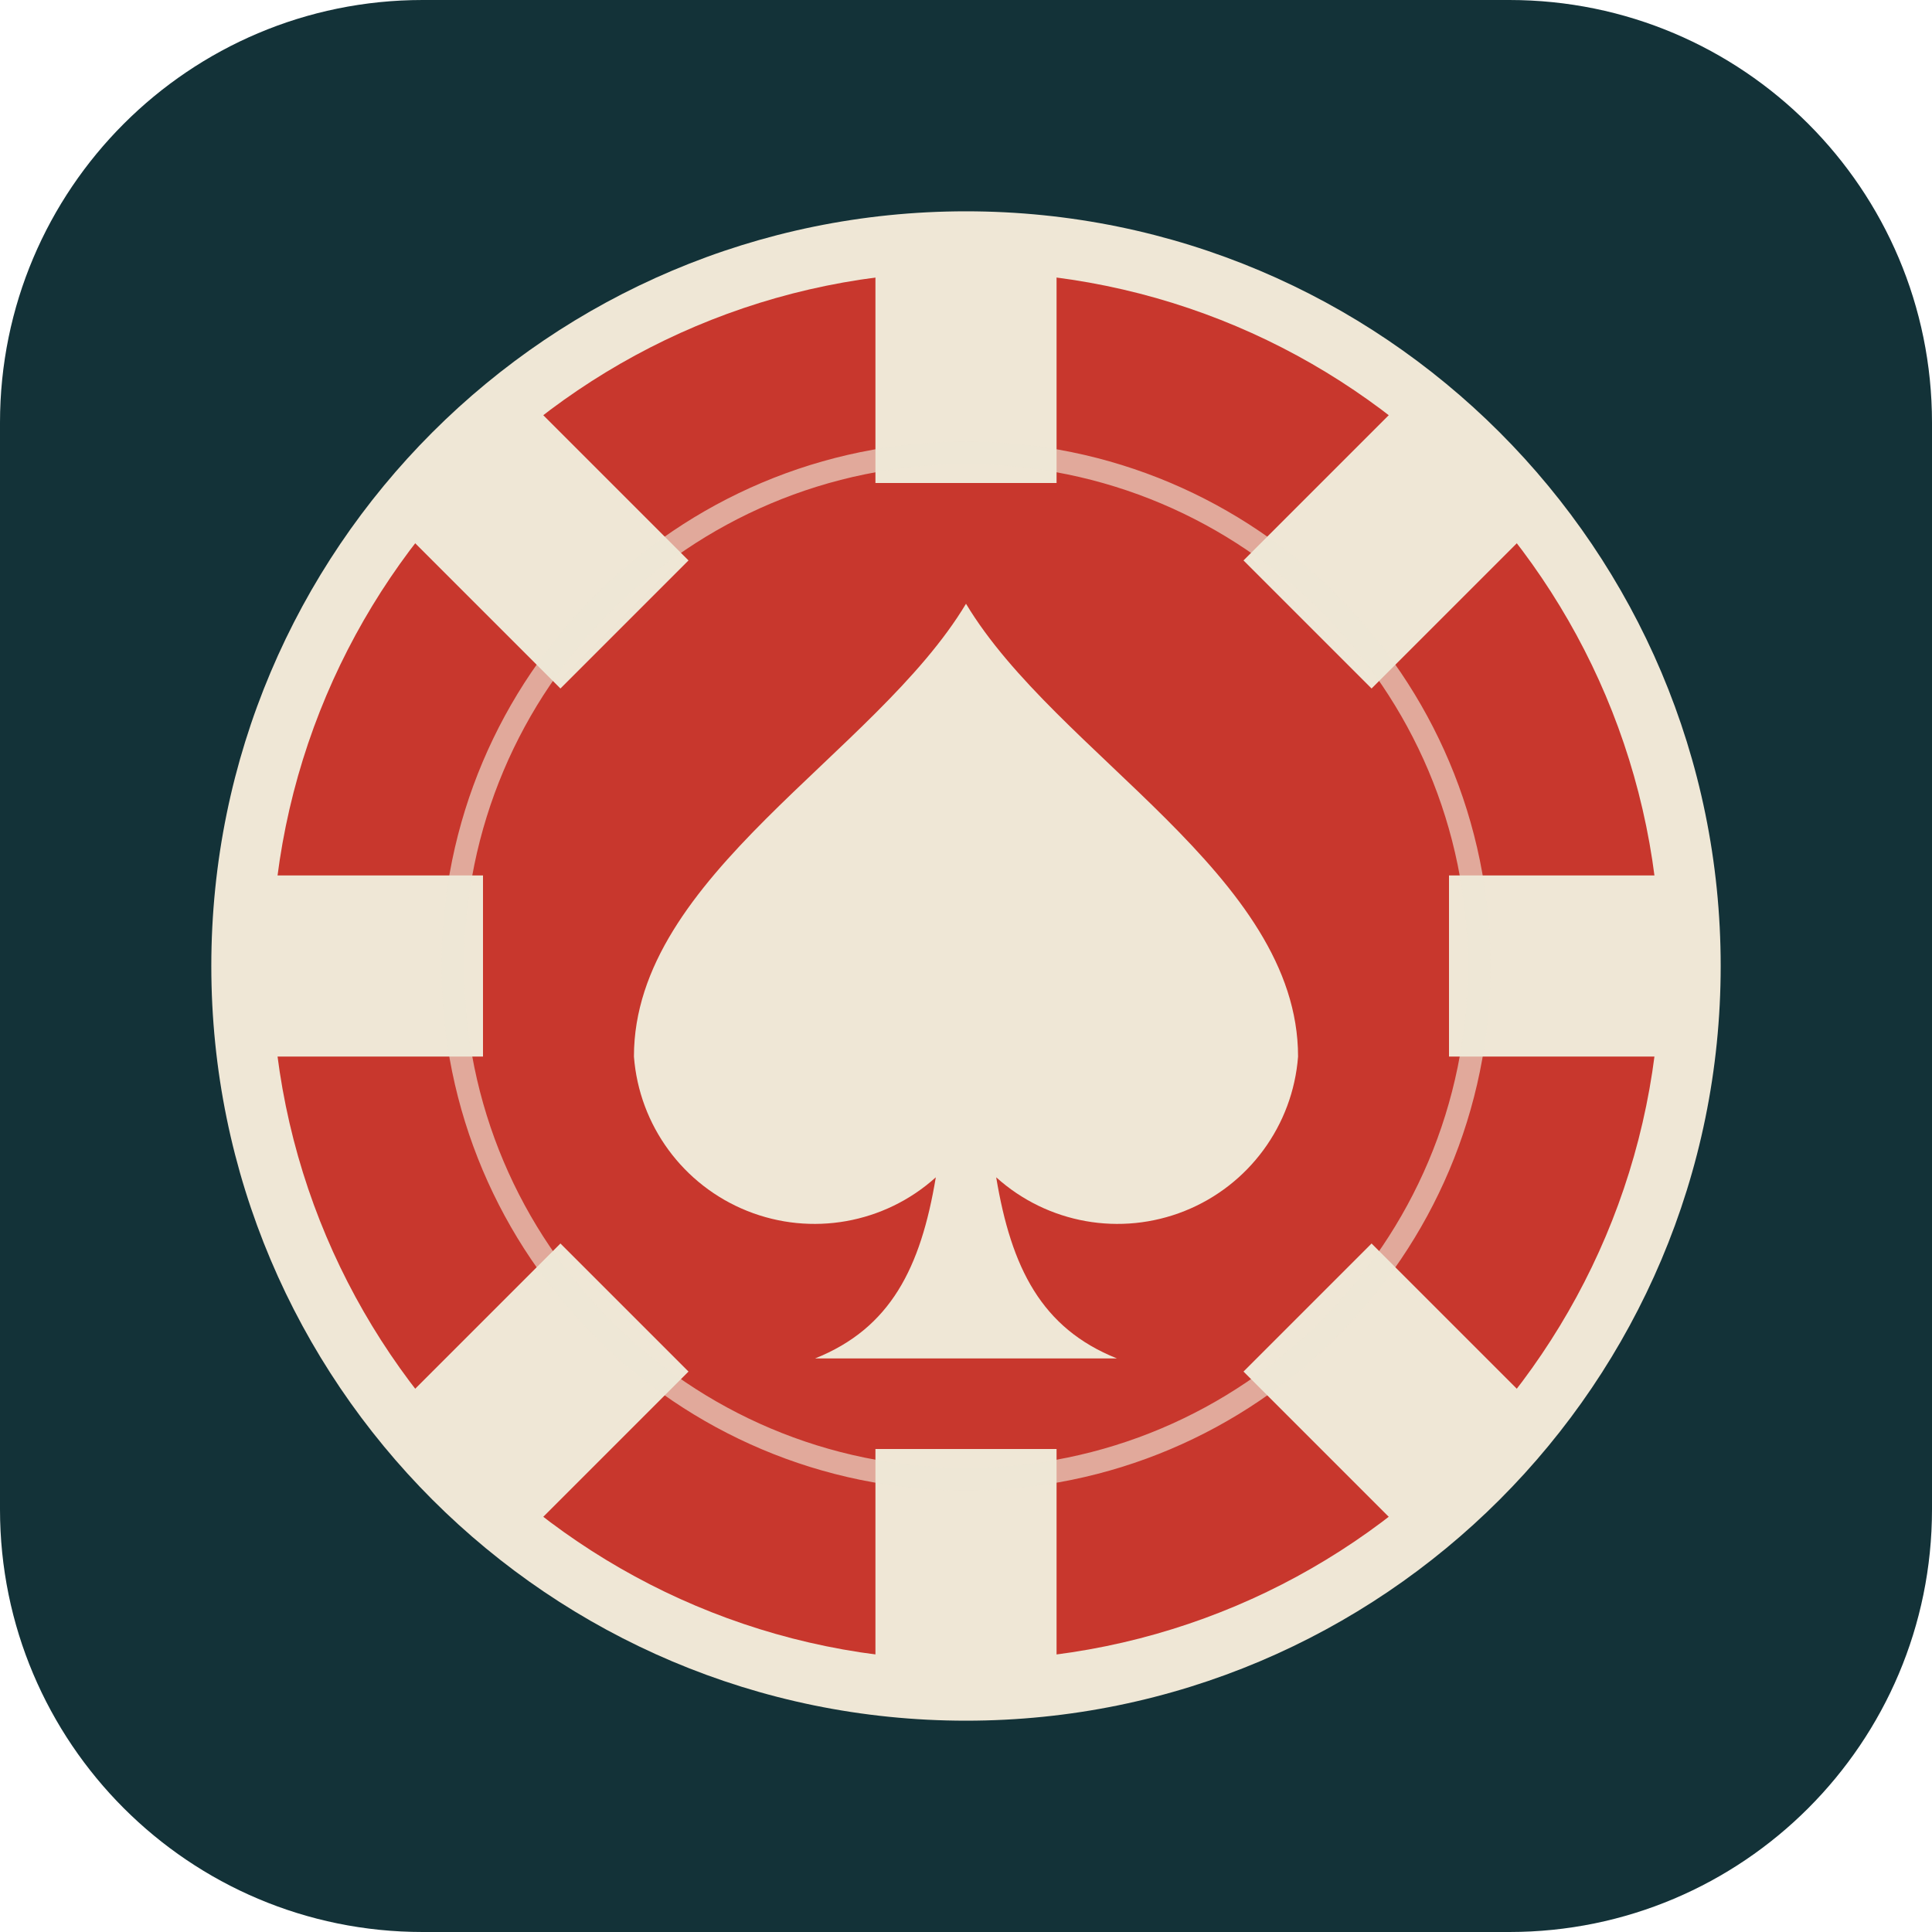
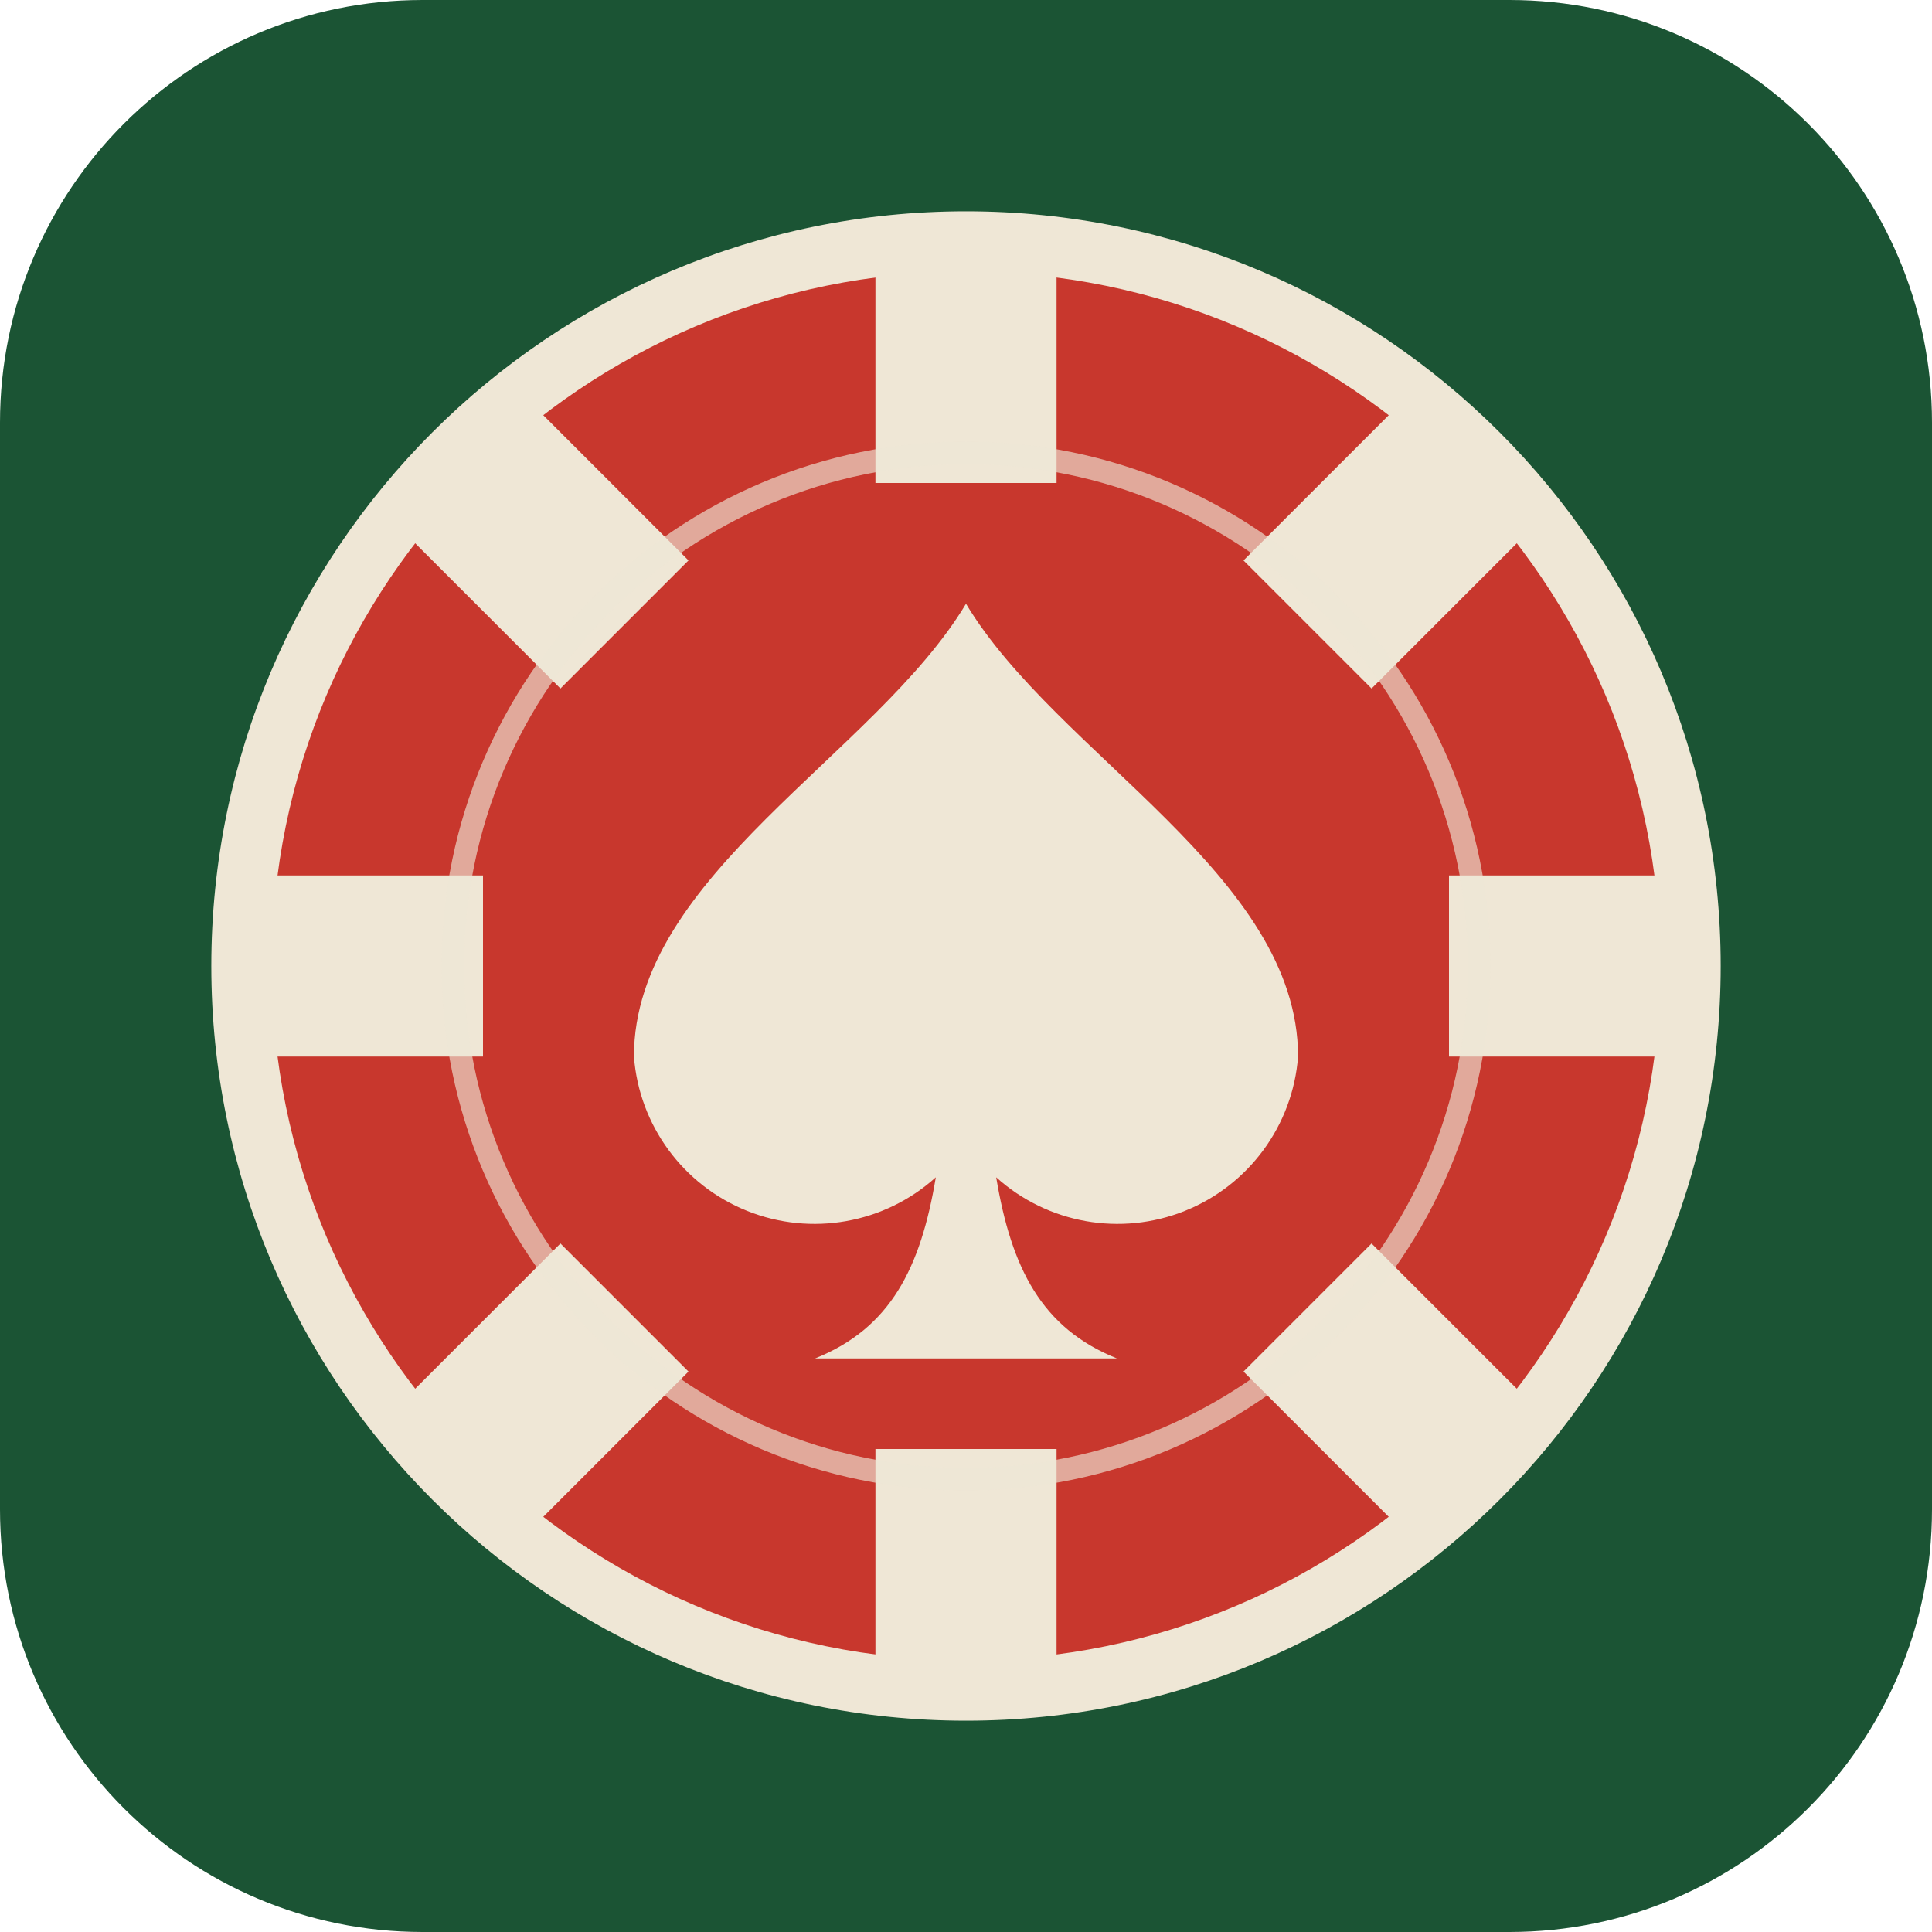
<svg xmlns="http://www.w3.org/2000/svg" viewBox="0 0 64 64">
-   <rect width="64" height="64" rx="14" fill="#133238" />
+   <rect width="64" height="64" rx="14" fill="#1b5434" />
  <circle cx="32" cy="32" r="25" fill="#efe7d6" />
  <circle cx="32" cy="32" r="23" fill="#c8372d" />
  <g fill="#efe7d6">
    <path id="spot" d="M29 8h6v8h-6z" />
    <use href="#spot" transform="rotate(45 32 32)" />
    <use href="#spot" transform="rotate(90 32 32)" />
    <use href="#spot" transform="rotate(135 32 32)" />
    <use href="#spot" transform="rotate(180 32 32)" />
    <use href="#spot" transform="rotate(225 32 32)" />
    <use href="#spot" transform="rotate(270 32 32)" />
    <use href="#spot" transform="rotate(315 32 32)" />
    <path d="M32 20c-3 5-11 9-11 15a6 6 0 0 0 10 4c-.5 3-1.5 5-4 6h10c-2.5-1-3.5-3-4-6a6 6 0 0 0 10-4c0-6-8-10-11-15Z" />
  </g>
  <circle cx="32" cy="32" r="17" fill="none" stroke="#efe7d6" stroke-opacity=".65" stroke-width=".75" />
</svg>
